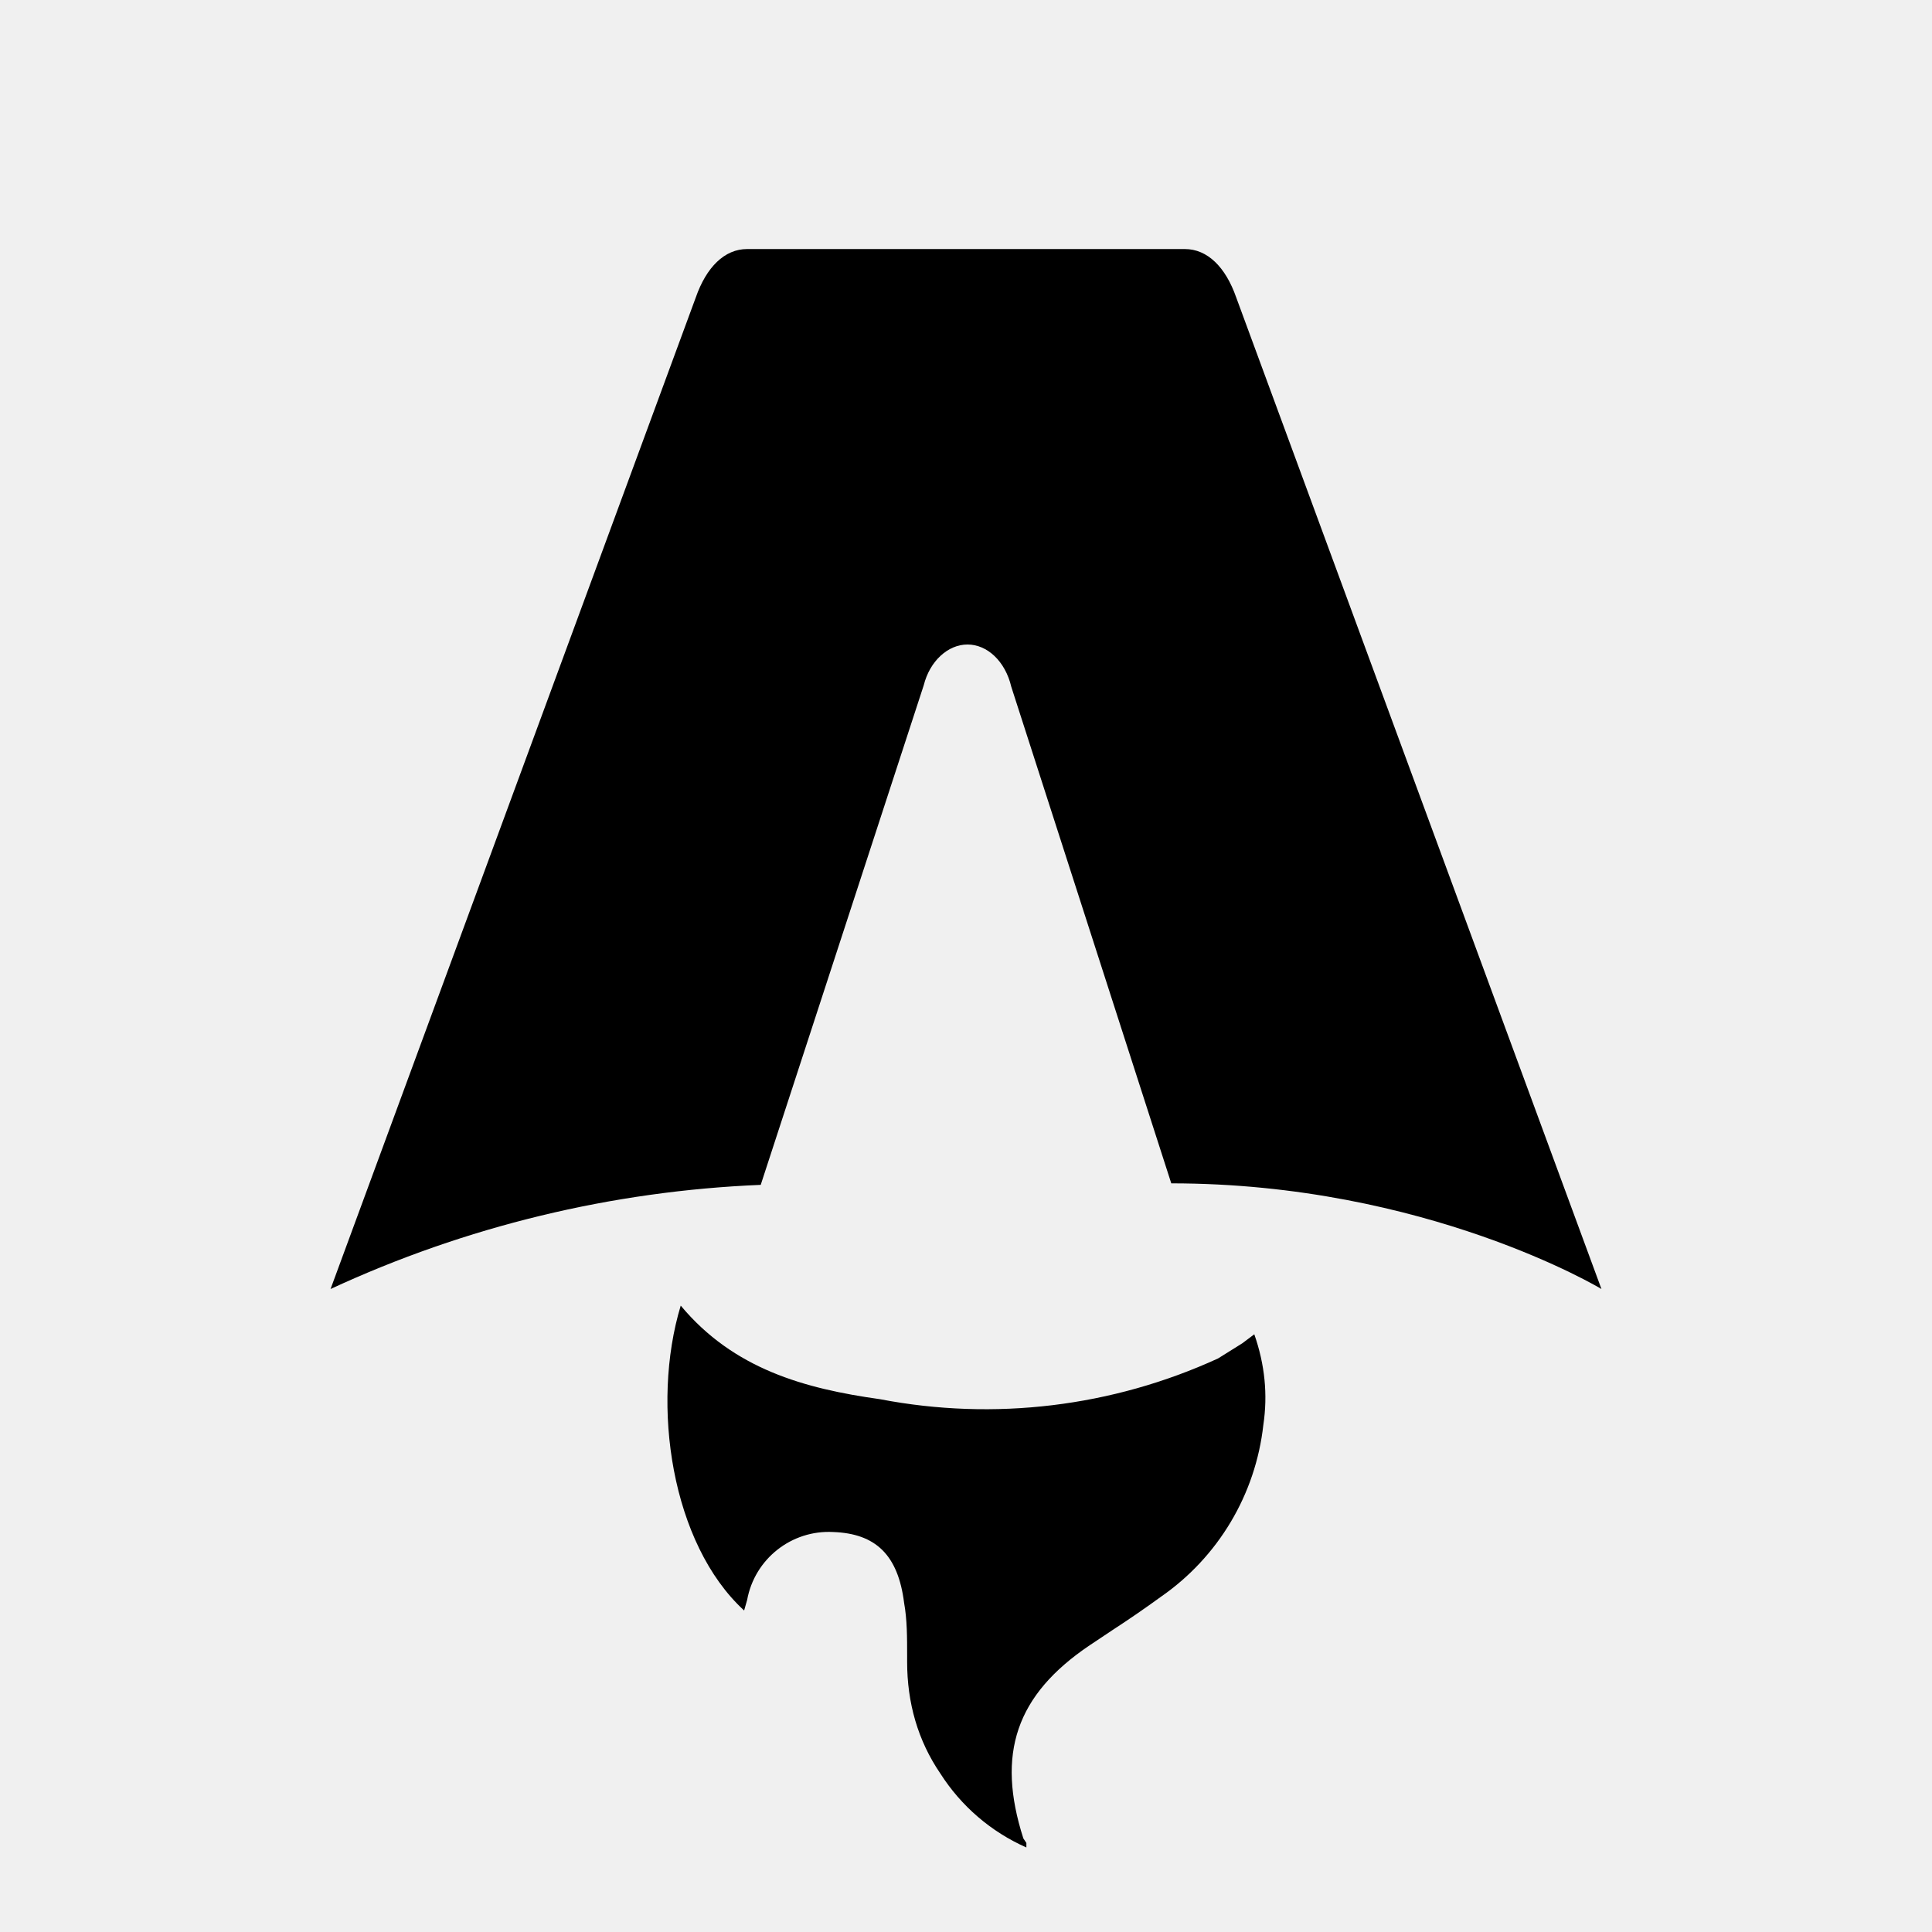
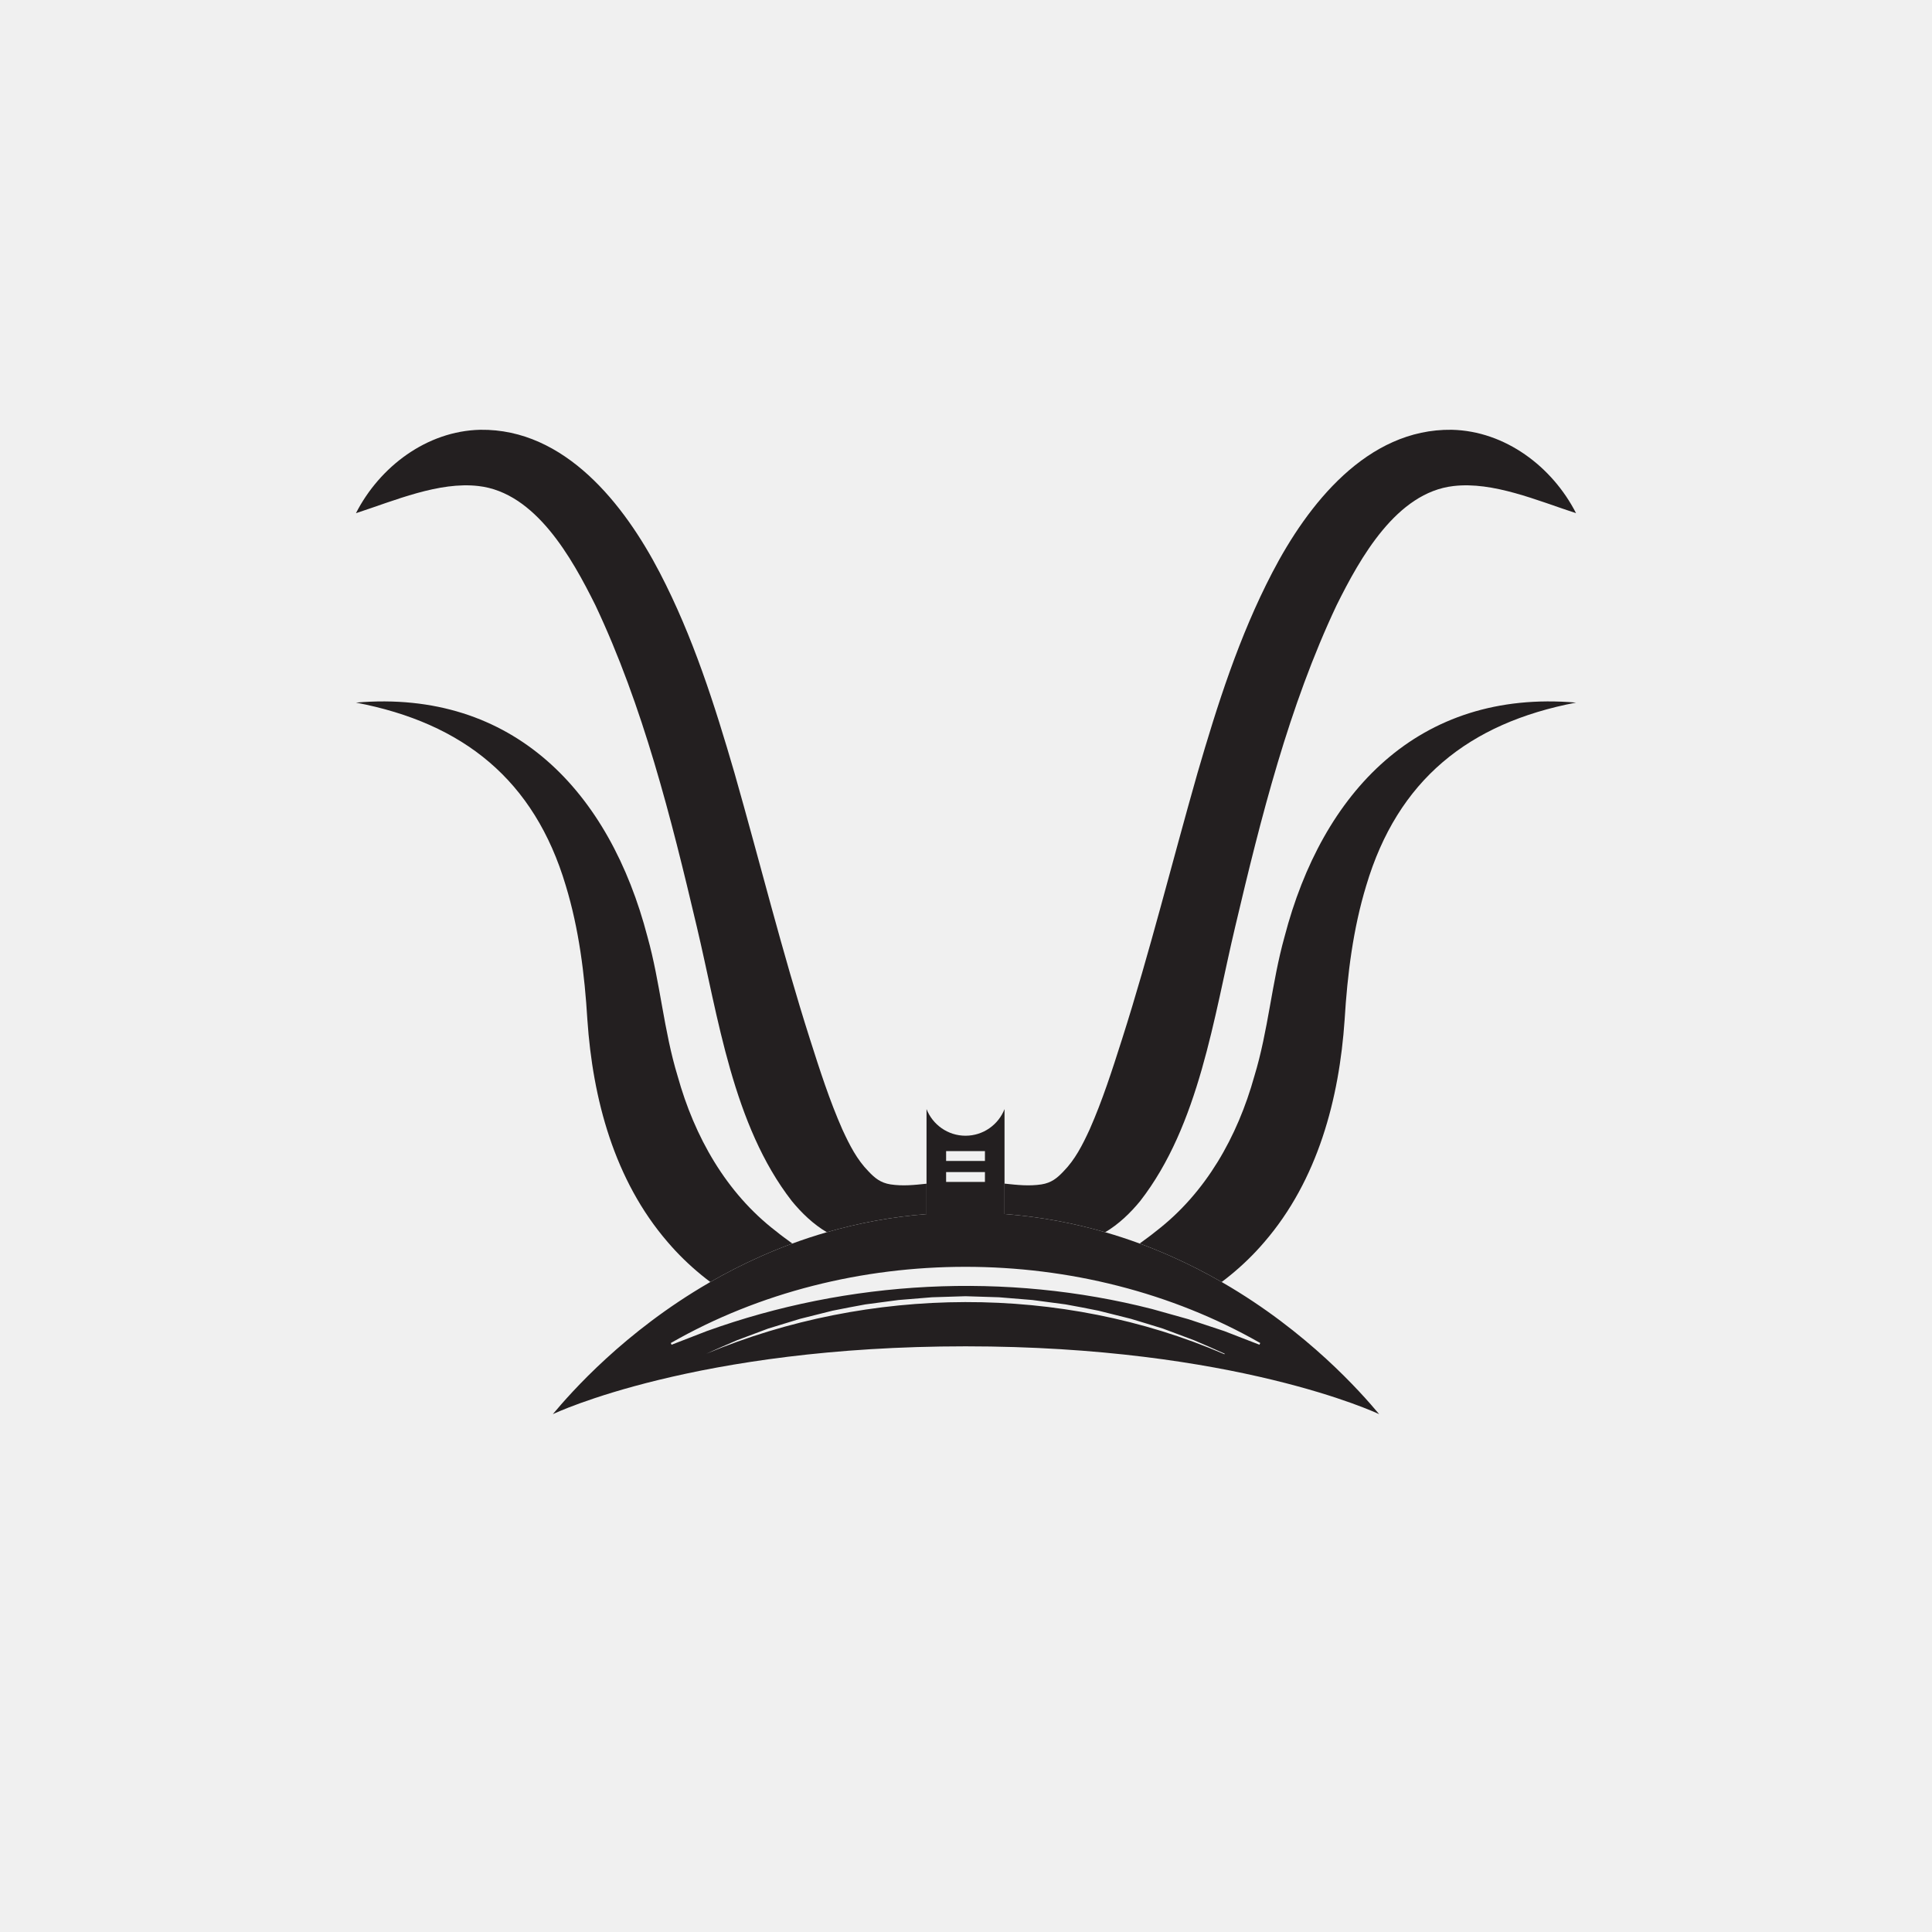
- <svg xmlns="http://www.w3.org/2000/svg" fill="none" viewBox="0 0 128 128">
-   <path d="M50.4 78.5a75.1 75.1 0 0 0-28.5 6.9l24.2-65.7c.7-2 1.9-3.2 3.4-3.2h29c1.5 0 2.7 1.2 3.4 3.2l24.2 65.7s-11.6-7-28.5-7L67 45.5c-.4-1.7-1.6-2.8-2.9-2.8-1.3 0-2.5 1.1-2.9 2.7L50.4 78.5Zm-1.1 28.2Zm-4.2-20.2c-2 6.6-.6 15.8 4.2 20.2a17.5 17.5 0 0 1 .2-.7 5.5 5.5 0 0 1 5.7-4.5c2.8.1 4.3 1.5 4.7 4.7.2 1.1.2 2.3.2 3.5v.4c0 2.7.7 5.2 2.2 7.4a13 13 0 0 0 5.7 4.9v-.3l-.2-.3c-1.8-5.6-.5-9.5 4.4-12.8l1.5-1a73 73 0 0 0 3.2-2.2 16 16 0 0 0 6.8-11.4c.3-2 .1-4-.6-6l-.8.6-1.6 1a37 37 0 0 1-22.4 2.7c-5-.7-9.7-2-13.2-6.2Z" />
-   <style>
-         path { fill: #000; }
-         @media (prefers-color-scheme: dark) {
-             path { fill: #FFF; }
-         }
-     </style>
+ <svg xmlns="http://www.w3.org/2000/svg" viewBox="0 0 1024 1024">
+   <defs>
+     <style>.mark{fill:#231f20;}@media(prefers-color-scheme:dark){.mark{fill:#fff;}}</style>
+   </defs>
+   <path class="mark" id="Left_Mini_Flame" d="M419.96,659.1c-5.92,2.18-11.65,4.52-17.19,6.99-9.31,4.16-18.07,8.68-26.28,13.4-1.61-1.2-3.2-2.44-4.75-3.72-6.44-5.26-12.43-11.09-17.81-17.39-28.41-32.88-39.77-76.07-42.61-117.91-1.46-24.02-4.45-48.11-11.47-71.15-16.63-55.8-54.2-86.07-111.19-96.93,83.6-7.15,134.59,47.62,154.51,124.11,6.81,24.36,8.61,49.72,16,73.9,8.94,32.09,25.65,61.8,52.03,82.09,2.8,2.3,5.79,4.42,8.76,6.61Z" />
+   <path class="mark" id="Left_Big_Flame" d="M491.08,627.39v16.1c-18.86,1.48-36.49,4.88-52.86,9.61-7.18-4.24-13.35-10.2-18.53-16.51-31.34-40.31-38.98-97.55-50.39-145.49-13.65-57.88-28.39-116.66-53.75-170.36-12.49-25.11-31.7-59.67-61.93-63.13-20.98-2.46-44.33,7.66-64.96,14.39,12.54-24.56,37.48-43.56,65.88-44.21,44.95-.62,76.36,39.61,95.13,75.7,17.61,33.84,29.09,70.03,39.67,106.37,13.33,46.77,25.31,94.98,39.92,140.82,5.27,16.54,10.39,32.49,17.19,47.91,3.87,8.4,7.75,16.03,13.9,22.29,3.39,3.59,6.42,6.05,11.67,6.88,6.45.96,12.33.35,19.06-.37Z" />
+   <path class="mark" d="M648.2,679.89c-.23-.13-.46-.27-.69-.4-8.21-4.72-16.97-9.24-26.28-13.39-5.54-2.48-11.27-4.82-17.19-7-5.9-2.17-11.99-4.18-18.26-6-16.51-4.77-34.31-8.19-53.36-9.65-6.57-.51-13.3-.78-20.17-.8h0c-.08-.01-.17,0-.25,0s-.17-.01-.25-.01h0c-7.04.03-13.94.31-20.67.85-18.86,1.48-36.49,4.88-52.86,9.61-6.27,1.82-12.36,3.83-18.26,6-5.92,2.18-11.65,4.52-17.19,6.99-9.31,4.16-18.07,8.68-26.28,13.4-.23.14-.46.27-.69.4-44.93,26.02-73.12,58.09-82.79,69.65,1.16-.55,75.91-35.96,218.74-35.96s218.11,35.41,219.24,35.96c-9.67-11.55-37.86-43.63-82.79-69.65ZM649,717.78c-86.63-37.36-188.35-36.28-274.63-.28,4.04-1.83,12.1-5.37,16.17-7.11l16.57-6.21c5.63-1.76,11.29-3.44,16.94-5.17l17.2-4.31c4.35-.9,13.06-2.56,17.43-3.34l17.6-2.33,17.7-1.45,17.76-.56,17.76.56,17.7,1.45,17.6,2.33c5.82,1.04,11.64,2.16,17.43,3.34l17.2,4.31c5.65,1.73,11.31,3.4,16.94,5.17l16.57,6.2,8.11,3.51,8.06,3.6-.12.28ZM667.55,712.74l-18.65-7.23-18.98-6.29-19.25-5.4c-77.48-19.8-160.89-15.42-236.08,11.69,0,0-18.65,7.23-18.65,7.23l-.39-.92c94.06-53.89,218.31-53.79,312.39,0,0,0-.39.92-.39.92Z" />
+   <path class="mark" id="Right_Mini_Flame" d="M835.34,372.39c-56.99,10.86-94.56,41.13-111.19,96.93-7.02,23.04-10.01,47.13-11.47,71.15-2.84,41.84-14.2,85.03-42.61,117.91-5.38,6.3-11.37,12.13-17.81,17.39-1.55,1.28-3.14,2.52-4.75,3.72-8.21-4.72-16.97-9.24-26.28-13.39-5.54-2.48-11.27-4.82-17.19-7,2.97-2.19,5.96-4.31,8.76-6.61,26.38-20.29,43.09-50,52.03-82.09,7.39-24.18,9.19-49.54,16-73.9,19.92-76.49,70.91-131.26,154.51-124.11Z" />
+   <path class="mark" id="Right_Big_Falme" d="M835.34,272c-20.63-6.73-43.98-16.85-64.96-14.39-30.23,3.46-49.44,38.02-61.93,63.13-25.36,53.7-40.1,112.48-53.75,170.36-11.41,47.94-19.05,105.18-50.39,145.49-5.18,6.31-11.35,12.27-18.53,16.51-16.51-4.77-34.31-8.19-53.36-9.65v-16.11c6.94.74,12.95,1.41,19.56.42,5.25-.83,8.28-3.29,11.67-6.88,6.15-6.26,10.03-13.89,13.9-22.29,6.8-15.42,11.92-31.37,17.19-47.91,14.61-45.84,26.59-94.05,39.92-140.82,10.58-36.34,22.06-72.53,39.67-106.37,18.77-36.09,50.18-76.32,95.13-75.7,28.4.65,53.34,19.65,65.88,44.21Z" />
+   <g id="Helmet_Holder">
+     <path class="mark" d="M511.75,601.96c-9.4,0-17.43-5.86-20.67-14.11v55.64h41.34v-55.64c-3.24,8.25-11.27,14.11-20.67,14.11ZM522.04,626.44h-20.58v-5.22h20.58v5.22ZM522.04,615.34h-20.58v-5.22h20.58v5.22Z" />
+   </g>
</svg>
